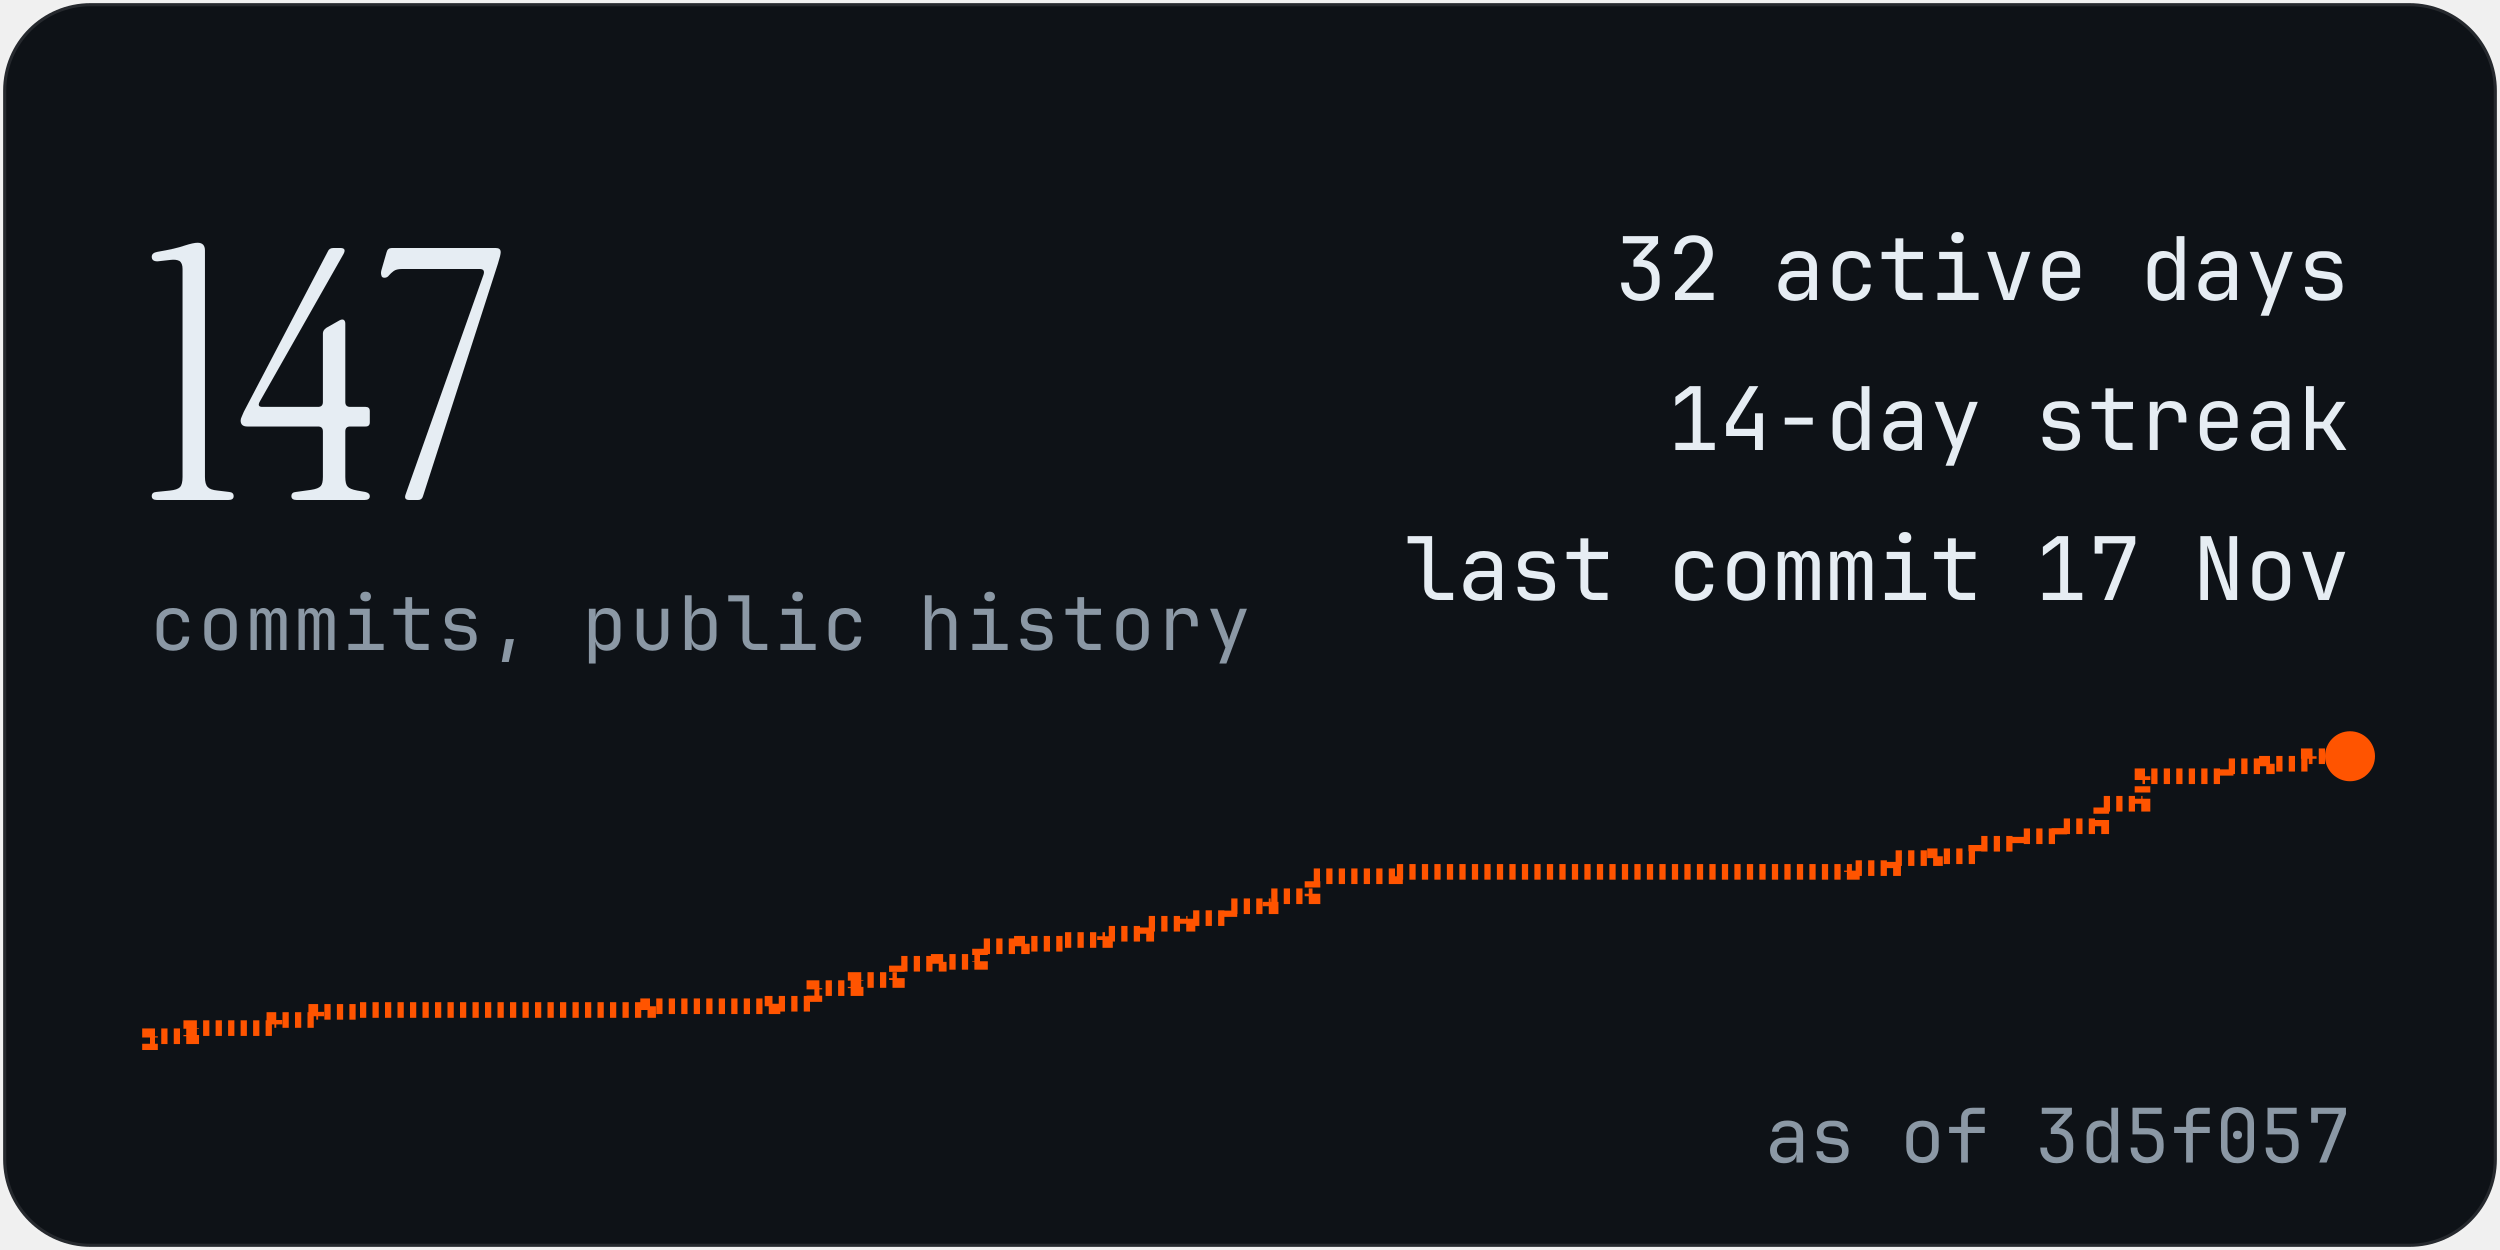
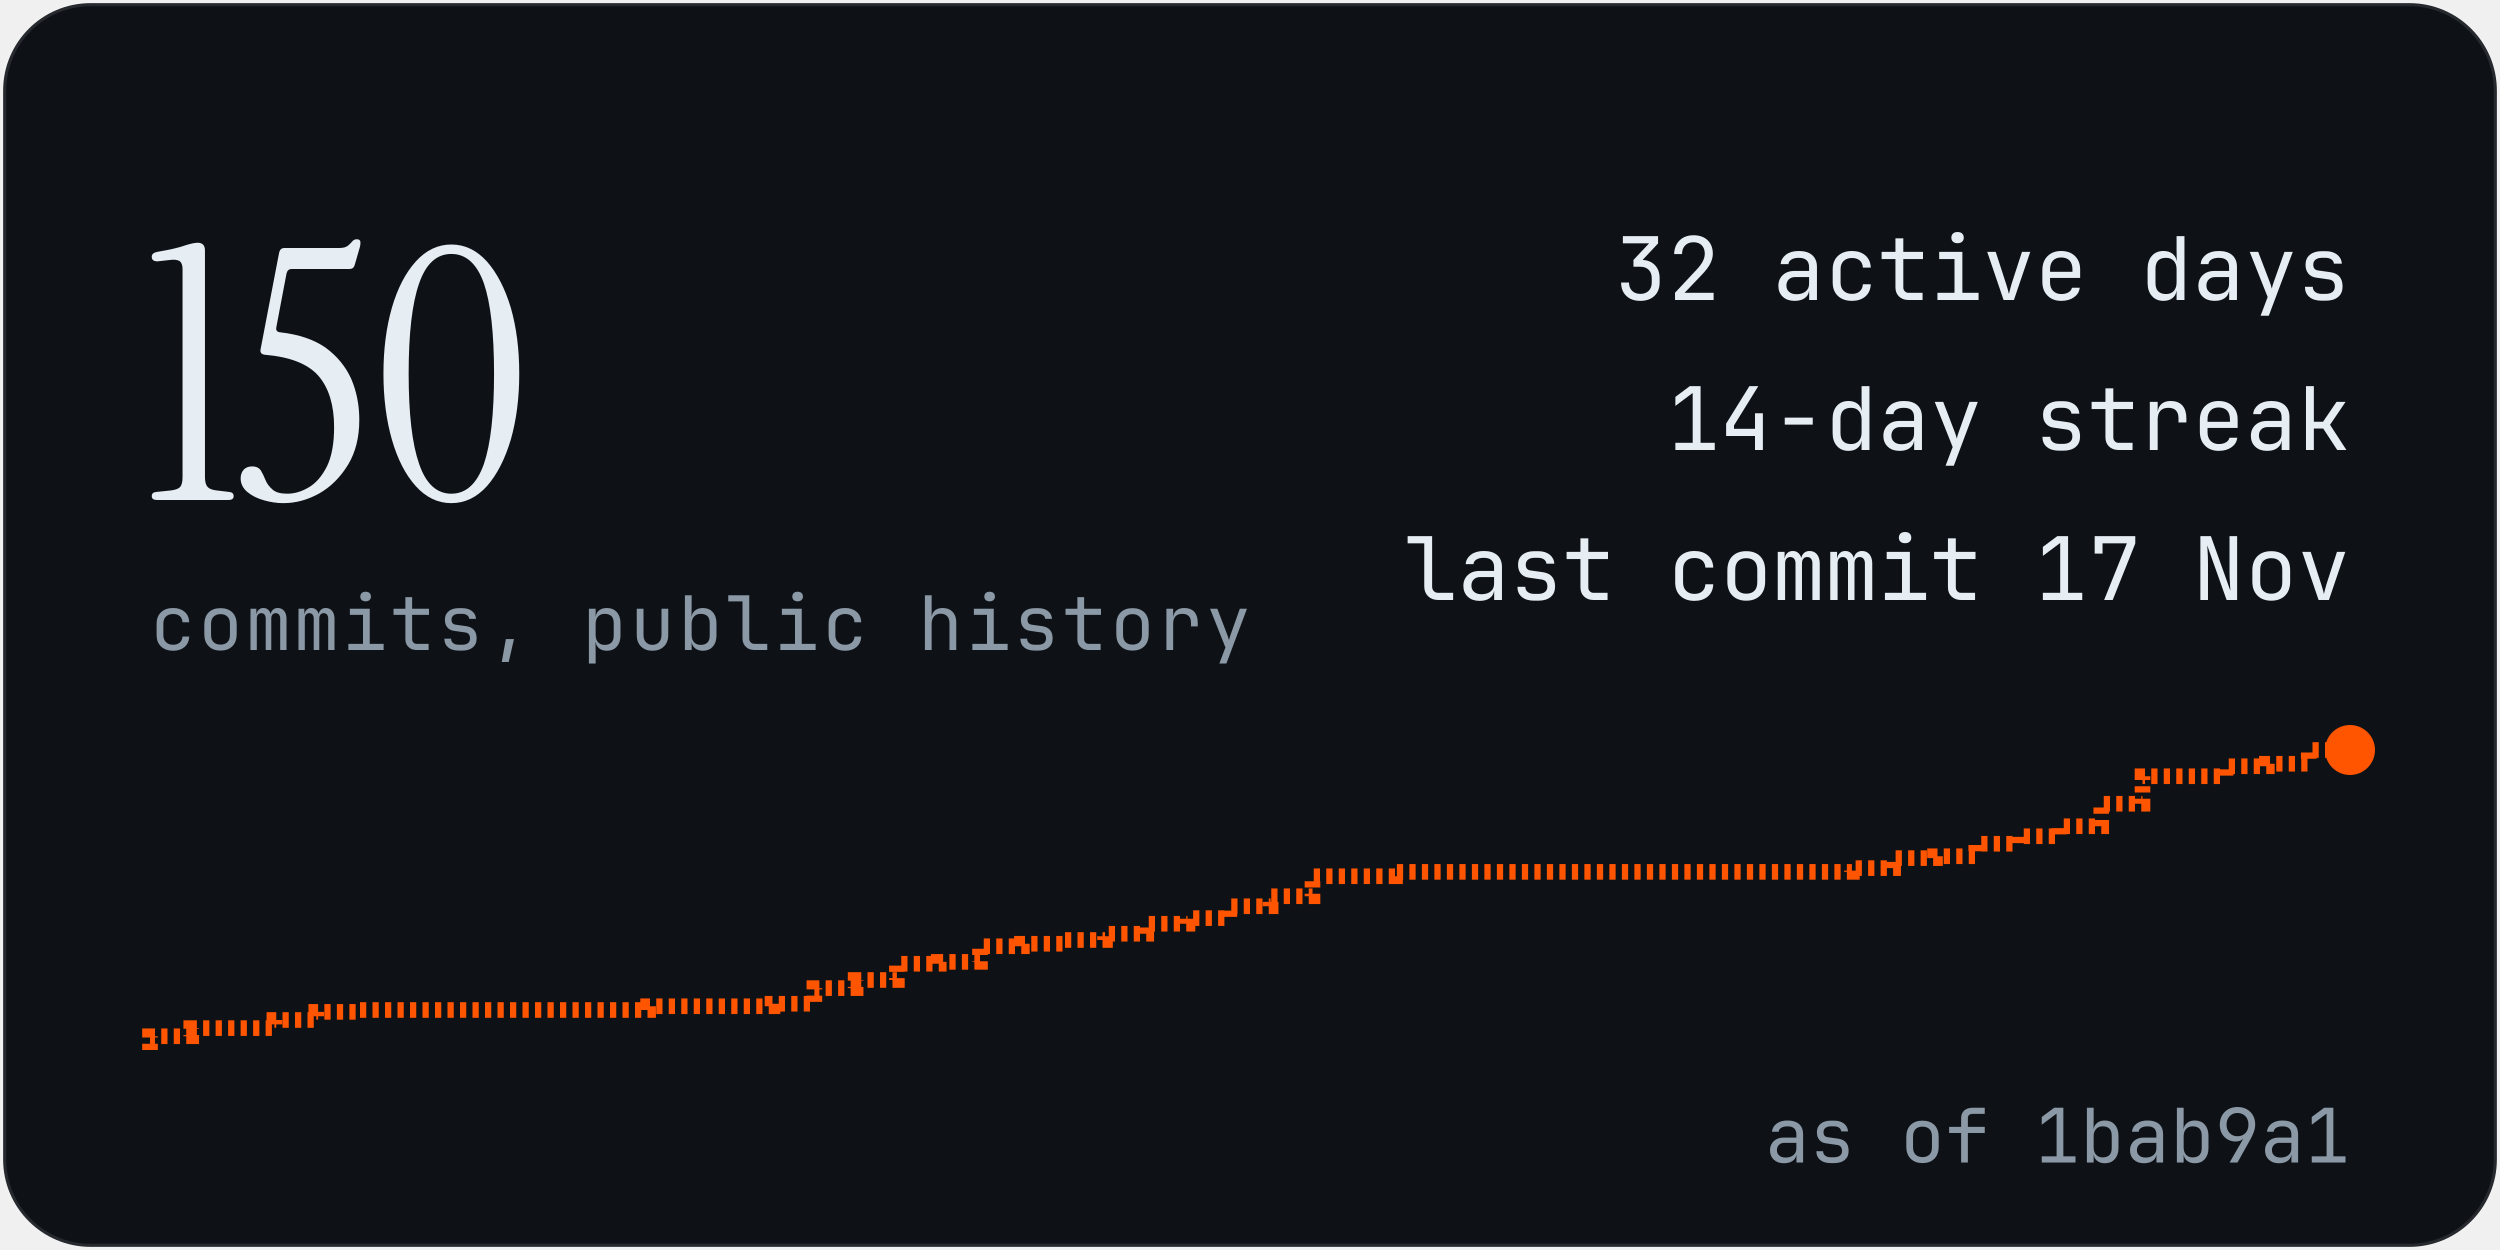
<svg xmlns="http://www.w3.org/2000/svg" viewBox="0 0 400 200" width="400" height="200" role="img" aria-labelledby="cg-title cg-desc">
  <style>.cg-stair{animation:cg-draw 1.6s cubic-bezier(.3,.8,.3,1) both}.cg-bar{transform-box:fill-box;transform-origin:center bottom;animation:cg-rise .4s ease-out both}.cg-flag{animation:cg-fade .4s ease-out 1.6s both}.cg-now-ring{transform-box:fill-box;transform-origin:center;animation:cg-pulse 3.2s ease-out infinite}@keyframes cg-draw{from{stroke-dashoffset:1}to{stroke-dashoffset:0}}@keyframes cg-rise{from{transform:scaleY(0)}to{transform:scaleY(1)}}@keyframes cg-fade{from{opacity:0}to{opacity:1}}@keyframes cg-pulse{from{opacity:.5;transform:scale(1)}to{opacity:0;transform:scale(2.6)}}@media (prefers-reduced-motion:reduce){.cg-stair,.cg-bar,.cg-flag,.cg-now-ring{animation:none}}</style>
  <defs>
    <path id="m44" d="M210 160l 55-306 108 0-70 306-93 0z" />
    <path id="m45" d="M140-290l 0-80 320 0 0 80-320 0z" />
-     <path id="m48" d="M300 10q-101 0-160-59-60-58-60-156l 0-320q 0-98 60-157 59-58 160-58 101 0 161 58 59 59 59 157l 0 320q 0 65-27 113-27 49-76 75-50 27-117 27zM300-67q 60 0 97-39 36-38 36-99l 0-320q 0-61-36-100-37-38-97-38-60 0-96 38-37 39-37 100l 0 320q 0 61 37 99 36 39 96 39zM300-310q-27 0-43-15-17-15-17-43 0-27 17-42 16-14 43-14 27 0 44 14 16 15 16 42 0 28-16 43-17 15-44 15z" />
    <path id="m49" d="M90 0l 0-82 198 0 0-570-198 148 0-103 165-123 123 0 0 648 162 0 0 82-450 0z" />
    <path id="m50" d="M86 0l 0-83 243-260q 53-56 75-100 22-44 22-86 0-60-34-96-35-35-94-35-61 0-96 36-36 37-36 99l-90 0q 3-99 63-157 60-58 159-58 101 0 161 57 59 57 59 155 0 52-28 110-29 58-98 130l-197 206 332 0 0 82-441 0z" />
    <path id="m51" d="M289 10q-101 0-160-57-59-56-59-153l 90 0q 0 60 35 95 35 35 95 35 60 0 95-35 35-35 35-95l 0-50q 0-60-35-95-35-35-95-35l-79 0 0-78 179-190-300 0 0-82 402 0 0 84-176 187q 90 7 142 62 52 56 52 147l 0 50q 0 97-59 153-60 57-162 57z" />
    <path id="m52" d="M400 0l 0-160-330 0 0-141 266-429 102 0-278 449 0 39 240 0 0-178 90 0 0 420-90 0z" />
-     <path id="m53" d="M294 10q-101 0-160-57-59-56-59-153l 90 0q 0 60 35 95 35 35 95 35 60 0 95-35 35-35 35-95l 0-45q 0-60-34-95-34-35-92-35l-199 0 0-355 389 0 0 82-305 0 2 191 118 0q 101 0 156 55 55 56 55 157l 0 45q 0 97-59 153-60 57-162 57z" />
    <path id="m55" d="M190 0l 260-648-278 0 0 118-90 0 0-200 464 0 0 84-258 646-98 0z" />
+     <path id="m57" d="M195 0l 180-313-3-2q-10 16-37 25-27 10-59 10-63 0-110-29-48-28-75-78-27-50-27-116 0-71 30-124 30-53 83-83 53-30 122-30 71 0 124 29 53 30 83 82 30 53 30 122 0 48-18 98-18 51-49 106l-169 303-105 0zM300-350q 65 0 106-43 40-43 40-112 0-69-40-112-41-43-106-43-65 0-105 43-41 43-41 112 0 69 41 112 40 43 105 43z" />
    <path id="m78" d="M90 0l 0-730 120 0 223 625q-2-25-4-62-3-36-4-77-2-40-2-76l 0-410 87 0 0 730-120 0-222-625q 2 24 4 60 2 37 4 77 1 41 1 78l 0 410-87 0z" />
    <path id="m97" d="M252 10q-85 0-135-48-50-47-50-124 0-51 23-89 23-38 64-60 41-21 94-21l 170 0 0-43q 0-107-117-107-52 0-84 19-32 19-34 53l-90 0q 5-65 61-108 55-42 147-42 100 0 154 48 53 48 53 134l 0 378-89 0 0-100-2 0q-8 51-51 80-43 30-114 30zM274-66q 66 0 105-32 39-32 39-87l 0-77-160 0q-44 0-71 26-28 27-28 71 0 46 31 72 30 27 84 27z" />
    <path id="m98" d="M332 10q-62 0-102-31-40-30-47-84l-1 0 0 105-90 0 0-730 90 0 0 160-2 125 1 0q 8-53 49-84 40-31 102-31 83 0 132 55 49 55 49 150l 0 161q 0 94-49 149-49 55-132 55zM302-68q 57 0 89-30 32-30 32-97l 0-160q 0-68-32-98-32-29-89-29-55 0-87 35-33 35-33 97l 0 150q 0 62 33 97 32 35 87 35z" />
    <path id="m99" d="M308 10q-100 0-160-56-60-56-60-154l 0-150q 0-98 60-154 60-56 160-56 95 0 154 51 58 51 61 139l-90 0q-3-53-36-82-33-28-89-28-59 0-94 33-36 34-36 96l 0 151q 0 62 36 96 35 34 94 34 56 0 89-29 33-29 36-81l 90 0q-3 88-61 139-59 51-154 51z" />
    <path id="m100" d="M268 10q-82 0-131-55-50-55-50-149l 0-161q 0-95 49-150 49-55 132-55 62 0 103 31 40 31 48 84l 1 0-2-125 0-160 90 0 0 730-90 0 0-105-1 0q-7 54-47 84-40 31-102 31zM298-68q 56 0 88-35 32-35 32-97l 0-150q 0-62-32-97-32-35-88-35-57 0-89 29-32 30-32 98l 0 160q 0 67 32 97 32 30 89 30z" />
    <path id="m101" d="M300 10q-97 0-156-59-60-58-60-161l 0-130q 0-103 60-162 59-58 156-58 65 0 114 26 48 26 75 73 27 47 27 111l 0 98-344 0 0 52q 0 61 35 96 35 36 93 36 50 0 83-20 32-19 39-52l 90 0q-9 69-67 109-58 41-145 41zM172-322l 256 0 0-28q 0-65-33-101-34-35-95-35-61 0-94 35-34 36-34 101l 0 28z" />
    <path id="m102" d="M215 0l 0-393-160 0 0-82 160 0 0-115q 0-65 41-103 41-37 113-37l 161 0 0 82-161 0q-64 0-64 58l 0 115 225 0 0 82-225 0 0 393-90 0z" />
    <path id="m104" d="M92 0l 0-730 90 0 0 285 1 0q 7-55 45-85 38-30 101-30 83 0 132 51 49 51 49 139l 0 370-90 0 0-355q 0-62-31-96-32-33-86-33-56 0-88 35-33 35-33 99l 0 350-90 0z" />
    <path id="m105" d="M85 0l 0-82 195 0 0-386-175 0 0-82 265 0 0 468 185 0 0 82-470 0zM315-649q-33 0-52-17-19-17-19-46 0-30 19-48 19-17 52-17 33 0 52 17 19 18 19 48 0 29-19 46-19 17-52 17z" />
    <path id="m107" d="M97 0l 0-730 90 0 0 407 105 0 154-227 103 0-177 262 187 288-105 0-160-245-107 0 0 245-90 0z" />
    <path id="m108" d="M380 0q-73 0-116-43-44-42-44-112l 0-493-190 0 0-82 280 0 0 575q 0 34 19 53 19 20 51 20l 170 0 0 82-170 0z" />
    <path id="m109" d="M60 0l 0-550 78 0 0 73 2 0q 5-37 30-60 24-23 62-23 36 0 61 21 25 21 36 57l 1 0q 7-36 32-57 24-21 62-21 53 0 85 39 31 40 31 103l 0 418-84 0 0-419q 0-33-16-53-16-19-44-19-27 0-43 19-16 19-16 52l 0 420-74 0 0-419q 0-33-16-53-16-19-43-19-28 0-44 19-16 19-16 52l 0 420-84 0z" />
    <path id="m111" d="M300 8q-99 0-157-58-59-58-59-162l 0-126q 0-105 58-163 58-57 158-57 100 0 158 57 58 58 58 163l 0 126q 0 104-58 162-59 58-158 58zM300-72q 59 0 93-33 33-33 33-97l 0-146q 0-64-33-97-34-33-93-33-58 0-92 33-34 33-34 97l 0 146q 0 64 34 97 34 33 92 33z" />
    <path id="m112" d="M92 180l 0-730 90 0 0 105 1 0q 7-54 47-85 40-30 102-30 83 0 132 54 49 55 49 150l 0 161q 0 95-49 150-49 55-132 55-62 0-102-31-40-31-47-84l-3 0 2 125 0 160-90 0zM302-68q 57 0 89-30 32-30 32-97l 0-160q 0-68-32-98-32-29-89-29-55 0-87 35-33 35-33 97l 0 150q 0 62 33 97 32 35 87 35z" />
    <path id="m114" d="M112 0l 0-550 90 0 0 105 2 0q 7-53 45-84 38-31 102-31 86 0 133 51 46 52 46 147l 0 47-90 0 0-47q 0-120-117-120-59 0-90 34-31 34-31 98l 0 350-90 0z" />
    <path id="m115" d="M278 8q-92 0-142-42-51-41-51-117l 90 0q 0 38 27 59 27 22 76 22l 44 0q 50 0 78-22 27-22 27-62 0-71-65-80l-152-22q-56-8-87-47-31-38-31-101 0-72 50-113 49-41 136-41l 44 0q 80 0 131 39 50 40 54 104l-91 0q-2-29-27-48-26-19-67-19l-44 0q-46 0-72 21-26 21-26 57 0 58 53 66l 142 20q 140 20 140 164 0 77-50 119-51 43-143 43l-44 0z" />
    <path id="m116" d="M355 0q-68 0-109-40-41-39-41-105l 0-323-158 0 0-82 158 0 0-155 90 0 0 155 225 0 0 82-225 0 0 323q 0 28 17 45 16 18 43 18l 160 0 0 82-160 0z" />
    <path id="m117" d="M299 10q-95 0-152-57-57-56-57-153l 0-350 90 0 0 350q 0 60 32 95 32 36 87 36 56 0 89-36 32-35 32-95l 0-350 90 0 0 350q 0 97-58 153-58 57-153 57z" />
    <path id="m118" d="M241 0l-187-550 97 0 120 370q 11 33 19 63 8 31 12 48 5-17 12-48 7-30 17-63l 120-370 95 0-187 550-118 0z" />
    <path id="m121" d="M178 180l 81-214-205-516 97 0 130 340q 8 20 15 42 7 22 10 38 3-16 10-38 7-22 14-42l 121-340 95 0-274 730-94 0z" />
+     <path id="d48" d="M230 9q-58 0-102-49-44-49-68-133-24-84-24-188 0-104 24-188 24-83 68-132 44-49 102-49 58 0 102 49 43 49 68 132 24 84 24 188 0 104-24 188-25 84-68 133-44 49-102 49zM230-18q 63 0 93-85 29-85 29-258 0-173-29-258-30-84-93-84-63 0-92 84-30 85-30 258 0 173 30 258 29 85 92 85z" />
    <path id="d49" d="M20 0q-15 0-15-11 0-11 13-12l 39-4q 21-2 29-10 7-8 7-29l 0-594q 0-17-9-23-10-5-25-3l-36 4q-18 1-18-13 0-11 16-14 53-9 78-18 25-8 37-8 21 0 21 22l 0 647q 0 21 8 29 7 8 28 10l 33 4q 13 1 13 12 0 11-15 11l-204 0z" />
-     <path id="d52" d="M170 0q-15 0-15-11 0-11 13-12l 43-6q 21-3 28-11 6-7 6-26l 0-130q 0-14-14-14l-202 0q-19 0-19-17 0-5 3-11 2-5 6-14l 240-458q 4-10 16-10l 20 0q 18 0 9 17l-240 423q-7 14 8 14l 159 0q 14 0 14-14l 0-196q 0-9 10-16l 37-21q 7-4 12-2 5 3 5 11l 0 224q 0 14 14 14l 44 0q 12 0 12 12l 0 32q 0 12-12 12l-44 0q-14 0-14 14l 0 130q 0 21 7 28 6 7 27 11l 23 4q 13 3 13 12 0 11-15 11l-194 0z" />
-     <path id="d55" d="M99 0q-16 0-11-15l 223-629q 5-16-11-16l-222 0q-16 0-24 6-8 6-13 12-5 7-13 7-8 0-9-7-2-6 0-14l 15-52q 3-12 15-12l 297 0q 14 0 14 12 0 8-8 33l-214 664q-3 11-14 11l-25 0z" />
+     <path id="d53" d="M132 9q-27 0-55-8-29-8-48-24-19-16-19-39 0-15 9-25 9-9 24-9 17 0 25 12 7 12 13 27 6 15 20 27 13 12 42 12 32 0 63-19 30-18 51-60 20-42 20-111 0-95-45-147-45-51-153-60-15-2-12-16l 53-276q 3-13 15-13l 157 0q 17 0 25-7 7-6 12-12 5-6 13-6 8 0 10 6 1 7-1 15l-15 52q-3 12-15 12l-165 0q-12 0-15 13l-29 153q-3 14 12 15 79 9 129 44 49 36 73 89 23 54 23 117 0 75-32 128-33 54-82 82-50 28-103 28z" />
  </defs>
  <rect x="0.5" y="0.5" width="399" height="199" rx="14" fill="#0E1217" stroke="#FFFFFF" stroke-width="1" stroke-opacity="0.1" />
-   <g class="cg-text-group" data-name="commit-total" data-font="display" data-size="56" fill="#E6EDF3" data-bbox="24.3 38.8 55.8 41.2">
-     <g class="cg-run" data-bbox="24.3 38.8 55.8 41.2" transform="translate(24 80)scale(0.056)">
+   <g class="cg-text-group" data-name="commit-total" data-font="display" data-size="56" fill="#E6EDF3" data-bbox="24.3 38.3 58.8 42.2">
+     <g class="cg-run" data-bbox="24.3 38.3 58.8 42.2" transform="translate(24 80)scale(0.056)">
      <g fill="#E6EDF3">
        <use href="#d49" />
-         <use href="#d52" x="249" />
-         <use href="#d55" x="642" />
+         <use href="#d53" x="249" />
+         <use href="#d48" x="631" />
      </g>
    </g>
  </g>
  <g class="cg-text-group" data-name="commit-caption" data-font="mono" data-size="12" fill="#8B98A5" data-bbox="25.1 94.7 174.5 11.5">
    <g class="cg-run" data-bbox="25.1 94.7 174.5 11.5" transform="translate(24 104)scale(0.012)">
      <g fill="#8B98A5">
        <use href="#m99" />
        <use href="#m111" x="640" />
        <use href="#m109" x="1280" />
        <use href="#m109" x="1920" />
        <use href="#m105" x="2560" />
        <use href="#m116" x="3200" />
        <use href="#m115" x="3840" />
        <use href="#m44" x="4480" />
        <use href="#m112" x="5760" />
        <use href="#m117" x="6400" />
        <use href="#m98" x="7040" />
        <use href="#m108" x="7680" />
        <use href="#m105" x="8320" />
        <use href="#m99" x="8960" />
        <use href="#m104" x="10240" />
        <use href="#m105" x="10880" />
        <use href="#m115" x="11520" />
        <use href="#m116" x="12160" />
        <use href="#m111" x="12800" />
        <use href="#m114" x="13440" />
        <use href="#m121" x="14080" />
      </g>
    </g>
  </g>
  <g class="cg-text-group" data-name="stats" data-font="mono" data-size="14" fill="#E6EDF3" data-bbox="225.2 37.1 150.2 59">
    <g class="cg-run" data-bbox="259.4 37.1 115.4 13.4" transform="translate(258.4 48)scale(0.014)">
      <g fill="#E6EDF3">
        <use href="#m51" />
        <use href="#m50" x="600" />
        <use href="#m97" x="1800" />
        <use href="#m99" x="2400" />
        <use href="#m116" x="3000" />
        <use href="#m105" x="3600" />
        <use href="#m118" x="4200" />
        <use href="#m101" x="4800" />
        <use href="#m100" x="6000" />
        <use href="#m97" x="6600" />
        <use href="#m121" x="7200" />
        <use href="#m115" x="7800" />
      </g>
    </g>
    <g class="cg-run" data-bbox="268.1 61.8 107.4 12.7" transform="translate(266.8 72)scale(0.014)">
      <g fill="#E6EDF3">
        <use href="#m49" />
        <use href="#m52" x="600" />
        <use href="#m45" x="1200" />
        <use href="#m100" x="1800" />
        <use href="#m97" x="2400" />
        <use href="#m121" x="3000" />
        <use href="#m115" x="4200" />
        <use href="#m116" x="4800" />
        <use href="#m114" x="5400" />
        <use href="#m101" x="6000" />
        <use href="#m97" x="6600" />
        <use href="#m107" x="7200" />
      </g>
    </g>
    <g class="cg-run" data-bbox="225.2 85.1 150 11" transform="translate(224.8 96)scale(0.014)">
      <g fill="#E6EDF3">
        <use href="#m108" />
        <use href="#m97" x="600" />
        <use href="#m115" x="1200" />
        <use href="#m116" x="1800" />
        <use href="#m99" x="3000" />
        <use href="#m111" x="3600" />
        <use href="#m109" x="4200" />
        <use href="#m109" x="4800" />
        <use href="#m105" x="5400" />
        <use href="#m116" x="6000" />
        <use href="#m49" x="7200" />
        <use href="#m55" x="7800" />
        <use href="#m78" x="9000" />
        <use href="#m111" x="9600" />
        <use href="#m118" x="10200" />
      </g>
    </g>
  </g>
-   <path d="M24 168L24 168L24 165.8L30.6 165.8L30.6 165.8L30.6 164.5L37.3 164.5L43.9 164.5L43.9 164.5L43.9 163.2L50.6 163.2L50.6 163.2L50.6 161.9L57.2 161.9L57.2 161.9L57.2 161.6L63.8 161.6L70.5 161.6L77.1 161.6L83.8 161.6L90.4 161.6L97.1 161.6L103.7 161.6L103.7 161.6L103.7 161L110.3 161L117 161L123.6 161L123.6 161L123.6 160.6L130.3 160.6L130.3 160.6L130.3 158.1L136.9 158.1L136.9 158.1L136.9 156.8L143.5 156.8L143.5 156.8L143.5 154.2L150.2 154.2L150.2 154.2L150.2 153.9L156.8 153.9L156.8 153.9L156.8 151.4L163.5 151.4L163.5 151.4L163.5 151L170.1 151L170.1 151L170.1 150.4L176.8 150.4L176.8 150.4L176.8 149.4L183.4 149.4L183.4 149.4L183.4 147.8L190 147.8L190 147.8L190 146.9L196.7 146.9L196.7 146.9L196.7 145L203.3 145L203.3 145L203.3 143.4L210 143.4L210 143.4L210 140.2L216.6 140.2L223.2 140.2L223.2 140.2L223.2 139.5L229.9 139.5L236.5 139.5L243.2 139.5L249.8 139.5L256.5 139.5L263.1 139.5L269.7 139.5L276.4 139.5L283 139.5L289.7 139.5L296.3 139.5L296.3 139.5L296.3 138.9L302.9 138.9L302.9 138.9L302.9 137.3L309.6 137.3L309.6 137.3L309.6 137L316.2 137L316.2 137L316.2 135L322.9 135L322.9 135L322.9 133.8L329.5 133.8L329.5 133.8L329.5 132.2L336.2 132.2L336.2 132.2L336.2 128.6L342.8 128.6L342.8 128.6L342.8 124.2L349.4 124.2L356.1 124.2L356.1 124.2L356.1 122.6L362.7 122.6L362.7 122.6L362.7 122.2L369.4 122.2L369.4 122.2L369.4 121L376 121" fill="none" stroke="#FF5400" stroke-width="2.5" class="cg-stair" pathLength="1" stroke-dasharray="1" stroke-dashoffset="0" />
-   <circle class="dm dm-now-dot" cx="376" cy="121" r="3.5" fill="#FF5400" stroke="#FF5400" stroke-width="1" />
+   <path d="M24 168L24 168L24 165.8L30.6 165.8L30.6 165.8L30.6 164.5L37.3 164.5L43.9 164.5L43.9 164.5L43.9 163.2L50.6 163.2L50.6 163.2L50.6 161.9L57.2 161.9L57.2 161.9L57.2 161.6L63.8 161.6L70.5 161.6L77.1 161.6L83.8 161.6L90.4 161.6L97.1 161.6L103.7 161.6L103.7 161.6L103.7 161L110.3 161L117 161L123.6 161L123.6 161L123.6 160.6L130.3 160.6L130.3 160.6L130.3 158.1L136.9 158.1L136.9 158.1L136.9 156.8L143.5 156.8L143.5 156.8L143.5 154.2L150.2 154.2L150.2 154.2L150.2 153.9L156.8 153.9L156.8 153.9L156.8 151.4L163.5 151.4L163.5 151.4L163.5 151L170.1 151L170.1 151L170.1 150.4L176.8 150.4L176.8 150.4L176.8 149.4L183.4 149.4L183.4 149.4L183.4 147.8L190 147.8L190 147.8L190 146.9L196.7 146.9L196.7 146.9L196.7 145L203.3 145L203.3 145L203.3 143.4L210 143.4L210 143.4L210 140.2L216.6 140.2L223.2 140.2L223.2 140.2L223.2 139.5L229.9 139.5L236.5 139.5L243.2 139.5L249.8 139.5L256.5 139.5L263.1 139.5L269.7 139.5L276.4 139.5L283 139.5L289.7 139.5L296.3 139.5L296.3 139.5L296.3 138.9L302.9 138.9L302.9 138.9L302.9 137.3L309.6 137.3L309.6 137.3L309.6 137L316.2 137L316.2 137L316.2 135L322.9 135L322.9 135L322.9 133.8L329.5 133.8L329.5 133.8L329.5 132.2L336.2 132.2L336.2 132.2L336.2 128.6L342.8 128.6L342.8 128.6L342.8 124.2L349.4 124.2L356.1 124.2L356.1 124.2L356.1 122.6L362.7 122.6L362.7 122.6L362.7 122.2L369.4 122.2L369.4 122.2L369.4 120L376 120" fill="none" stroke="#FF5400" stroke-width="2.5" class="cg-stair" pathLength="1" stroke-dasharray="1" stroke-dashoffset="0" />
+   <circle class="dm dm-now-dot" cx="376" cy="120" r="3.5" fill="#FF5400" stroke="#FF5400" stroke-width="1" />
  <g class="cg-text-group" data-name="stamp" data-font="mono" data-size="12" fill="#8B98A5" data-bbox="283.2 177.1 92.1 9">
    <g class="cg-run" data-bbox="283.2 177.1 92.1 9" transform="translate(282.4 186)scale(0.012)">
      <g fill="#8B98A5">
        <use href="#m97" />
        <use href="#m115" x="600" />
        <use href="#m111" x="1800" />
        <use href="#m102" x="2400" />
-         <use href="#m51" x="3600" />
-         <use href="#m100" x="4200" />
-         <use href="#m53" x="4800" />
-         <use href="#m102" x="5400" />
-         <use href="#m48" x="6000" />
-         <use href="#m53" x="6600" />
-         <use href="#m55" x="7200" />
+         <use href="#m49" x="3600" />
+         <use href="#m98" x="4200" />
+         <use href="#m97" x="4800" />
+         <use href="#m98" x="5400" />
+         <use href="#m57" x="6000" />
+         <use href="#m97" x="6600" />
+         <use href="#m49" x="7200" />
      </g>
    </g>
  </g>
</svg>
